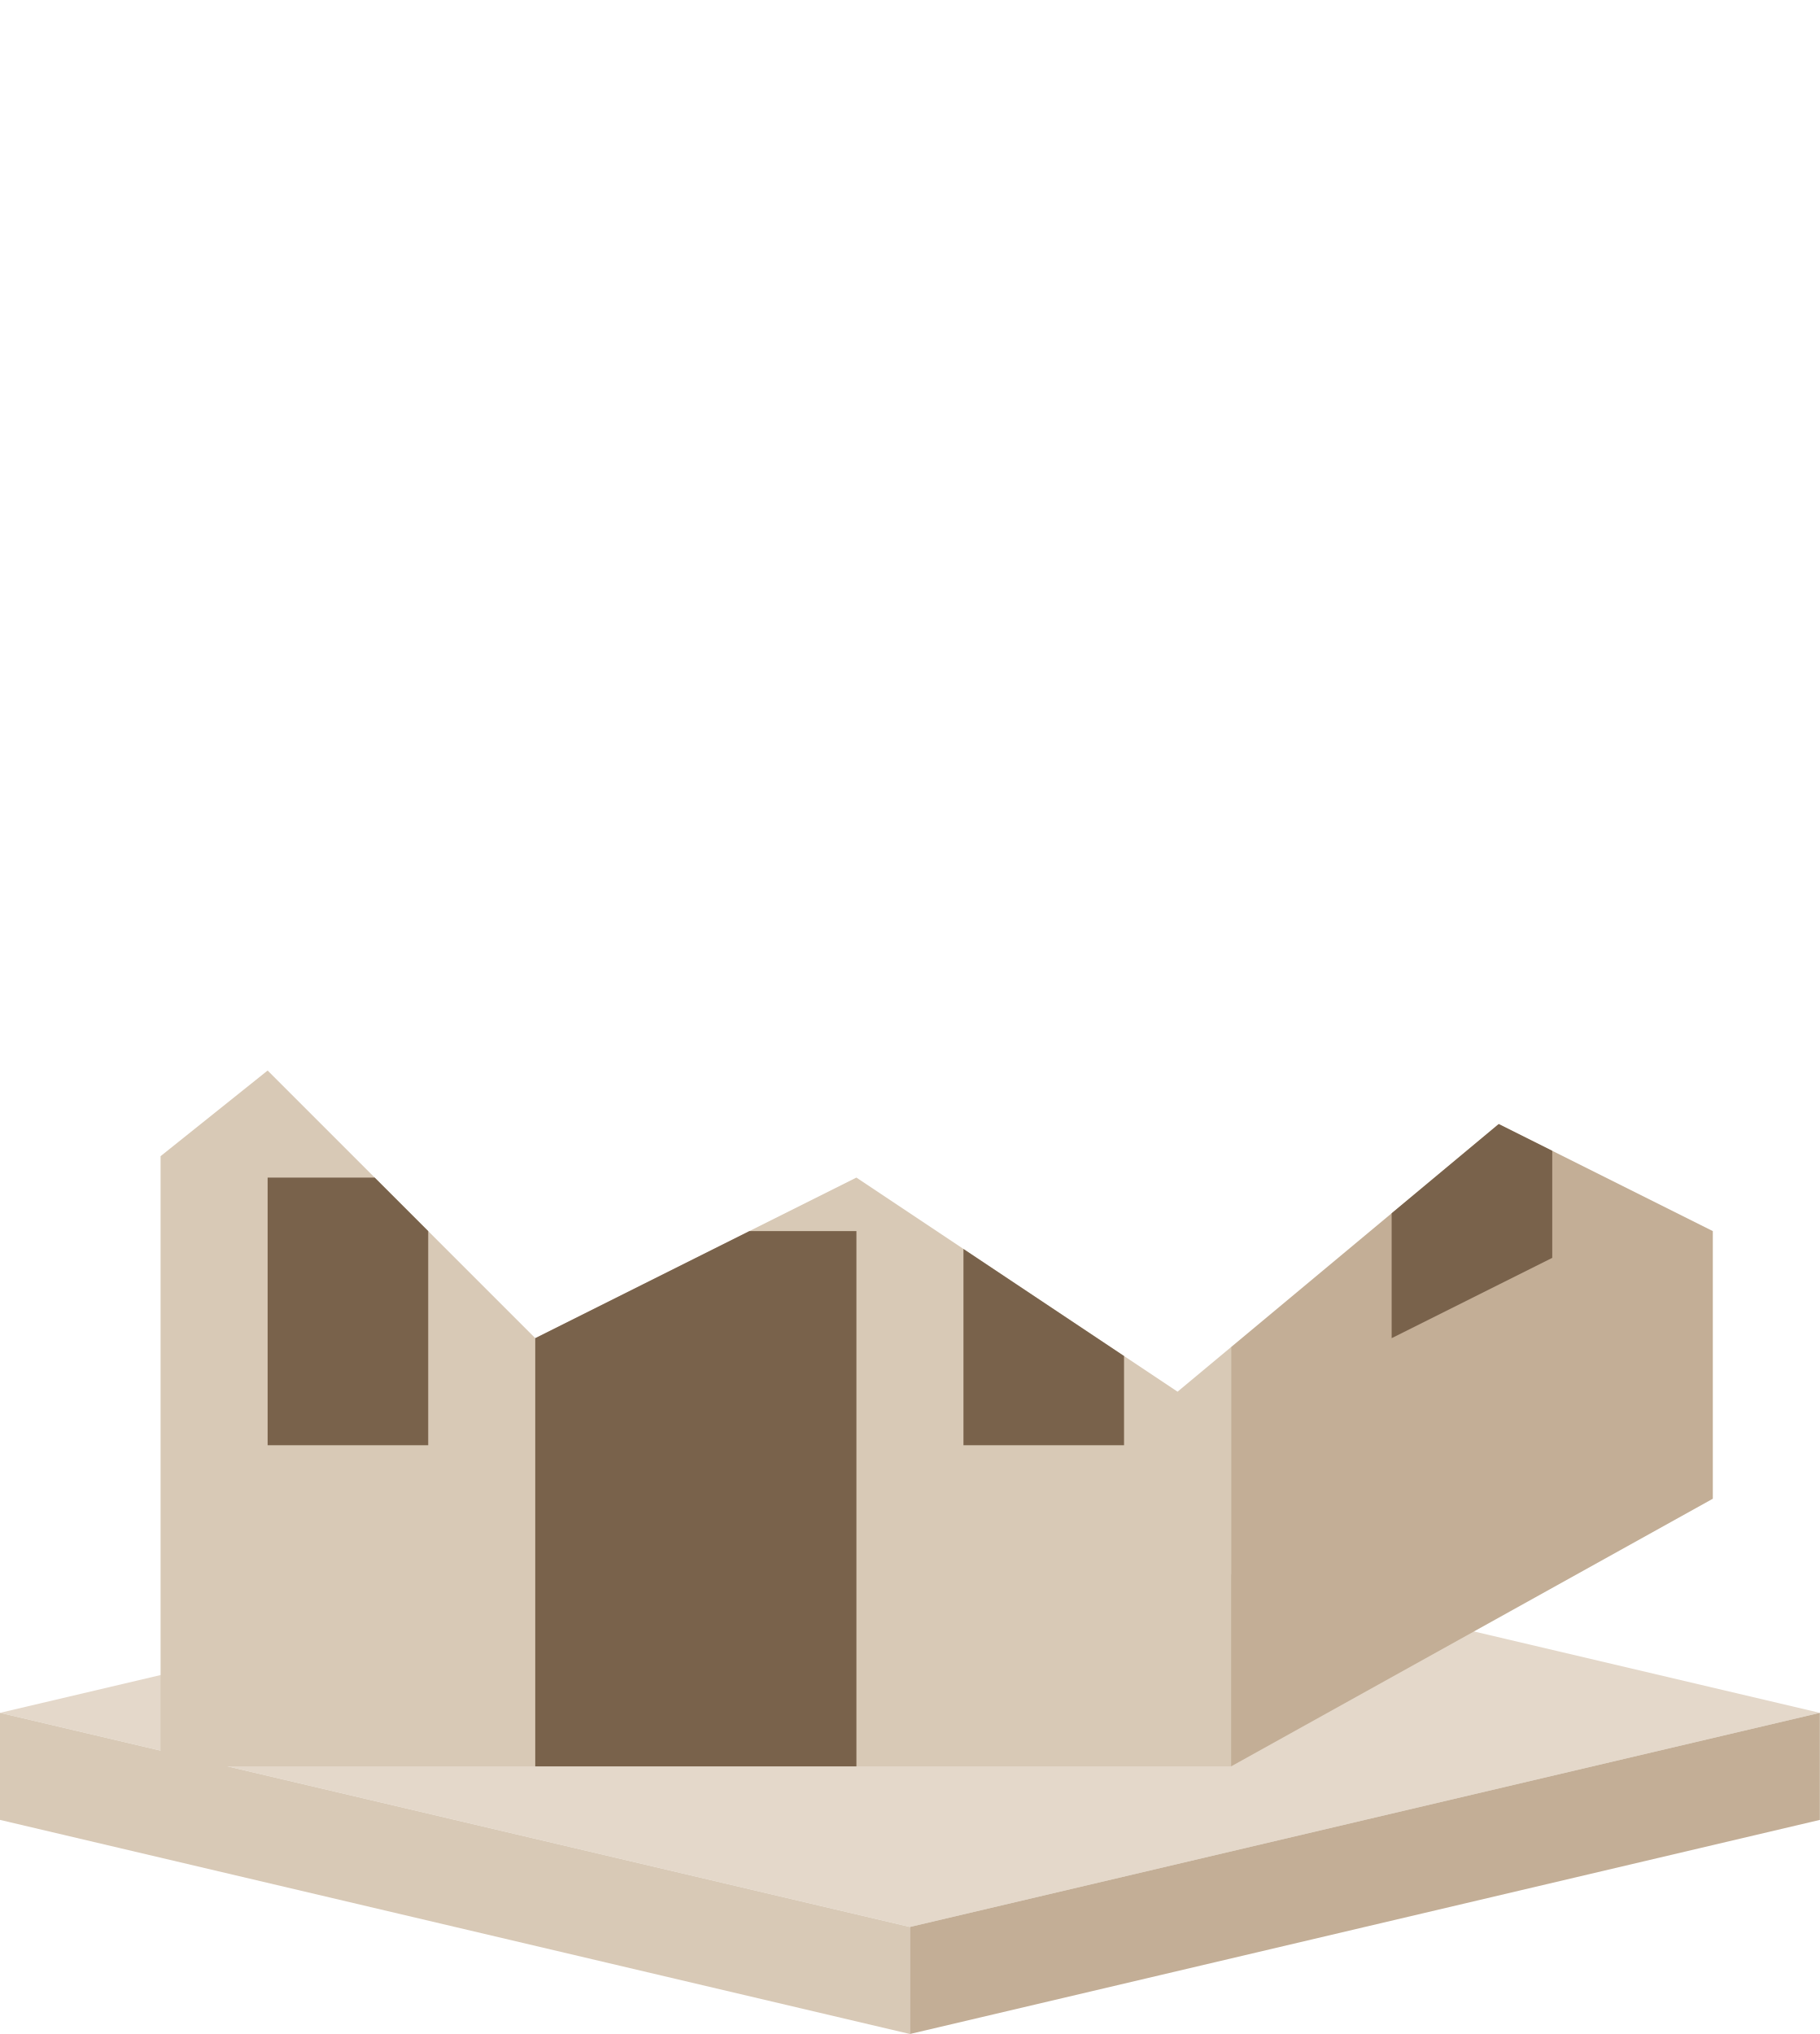
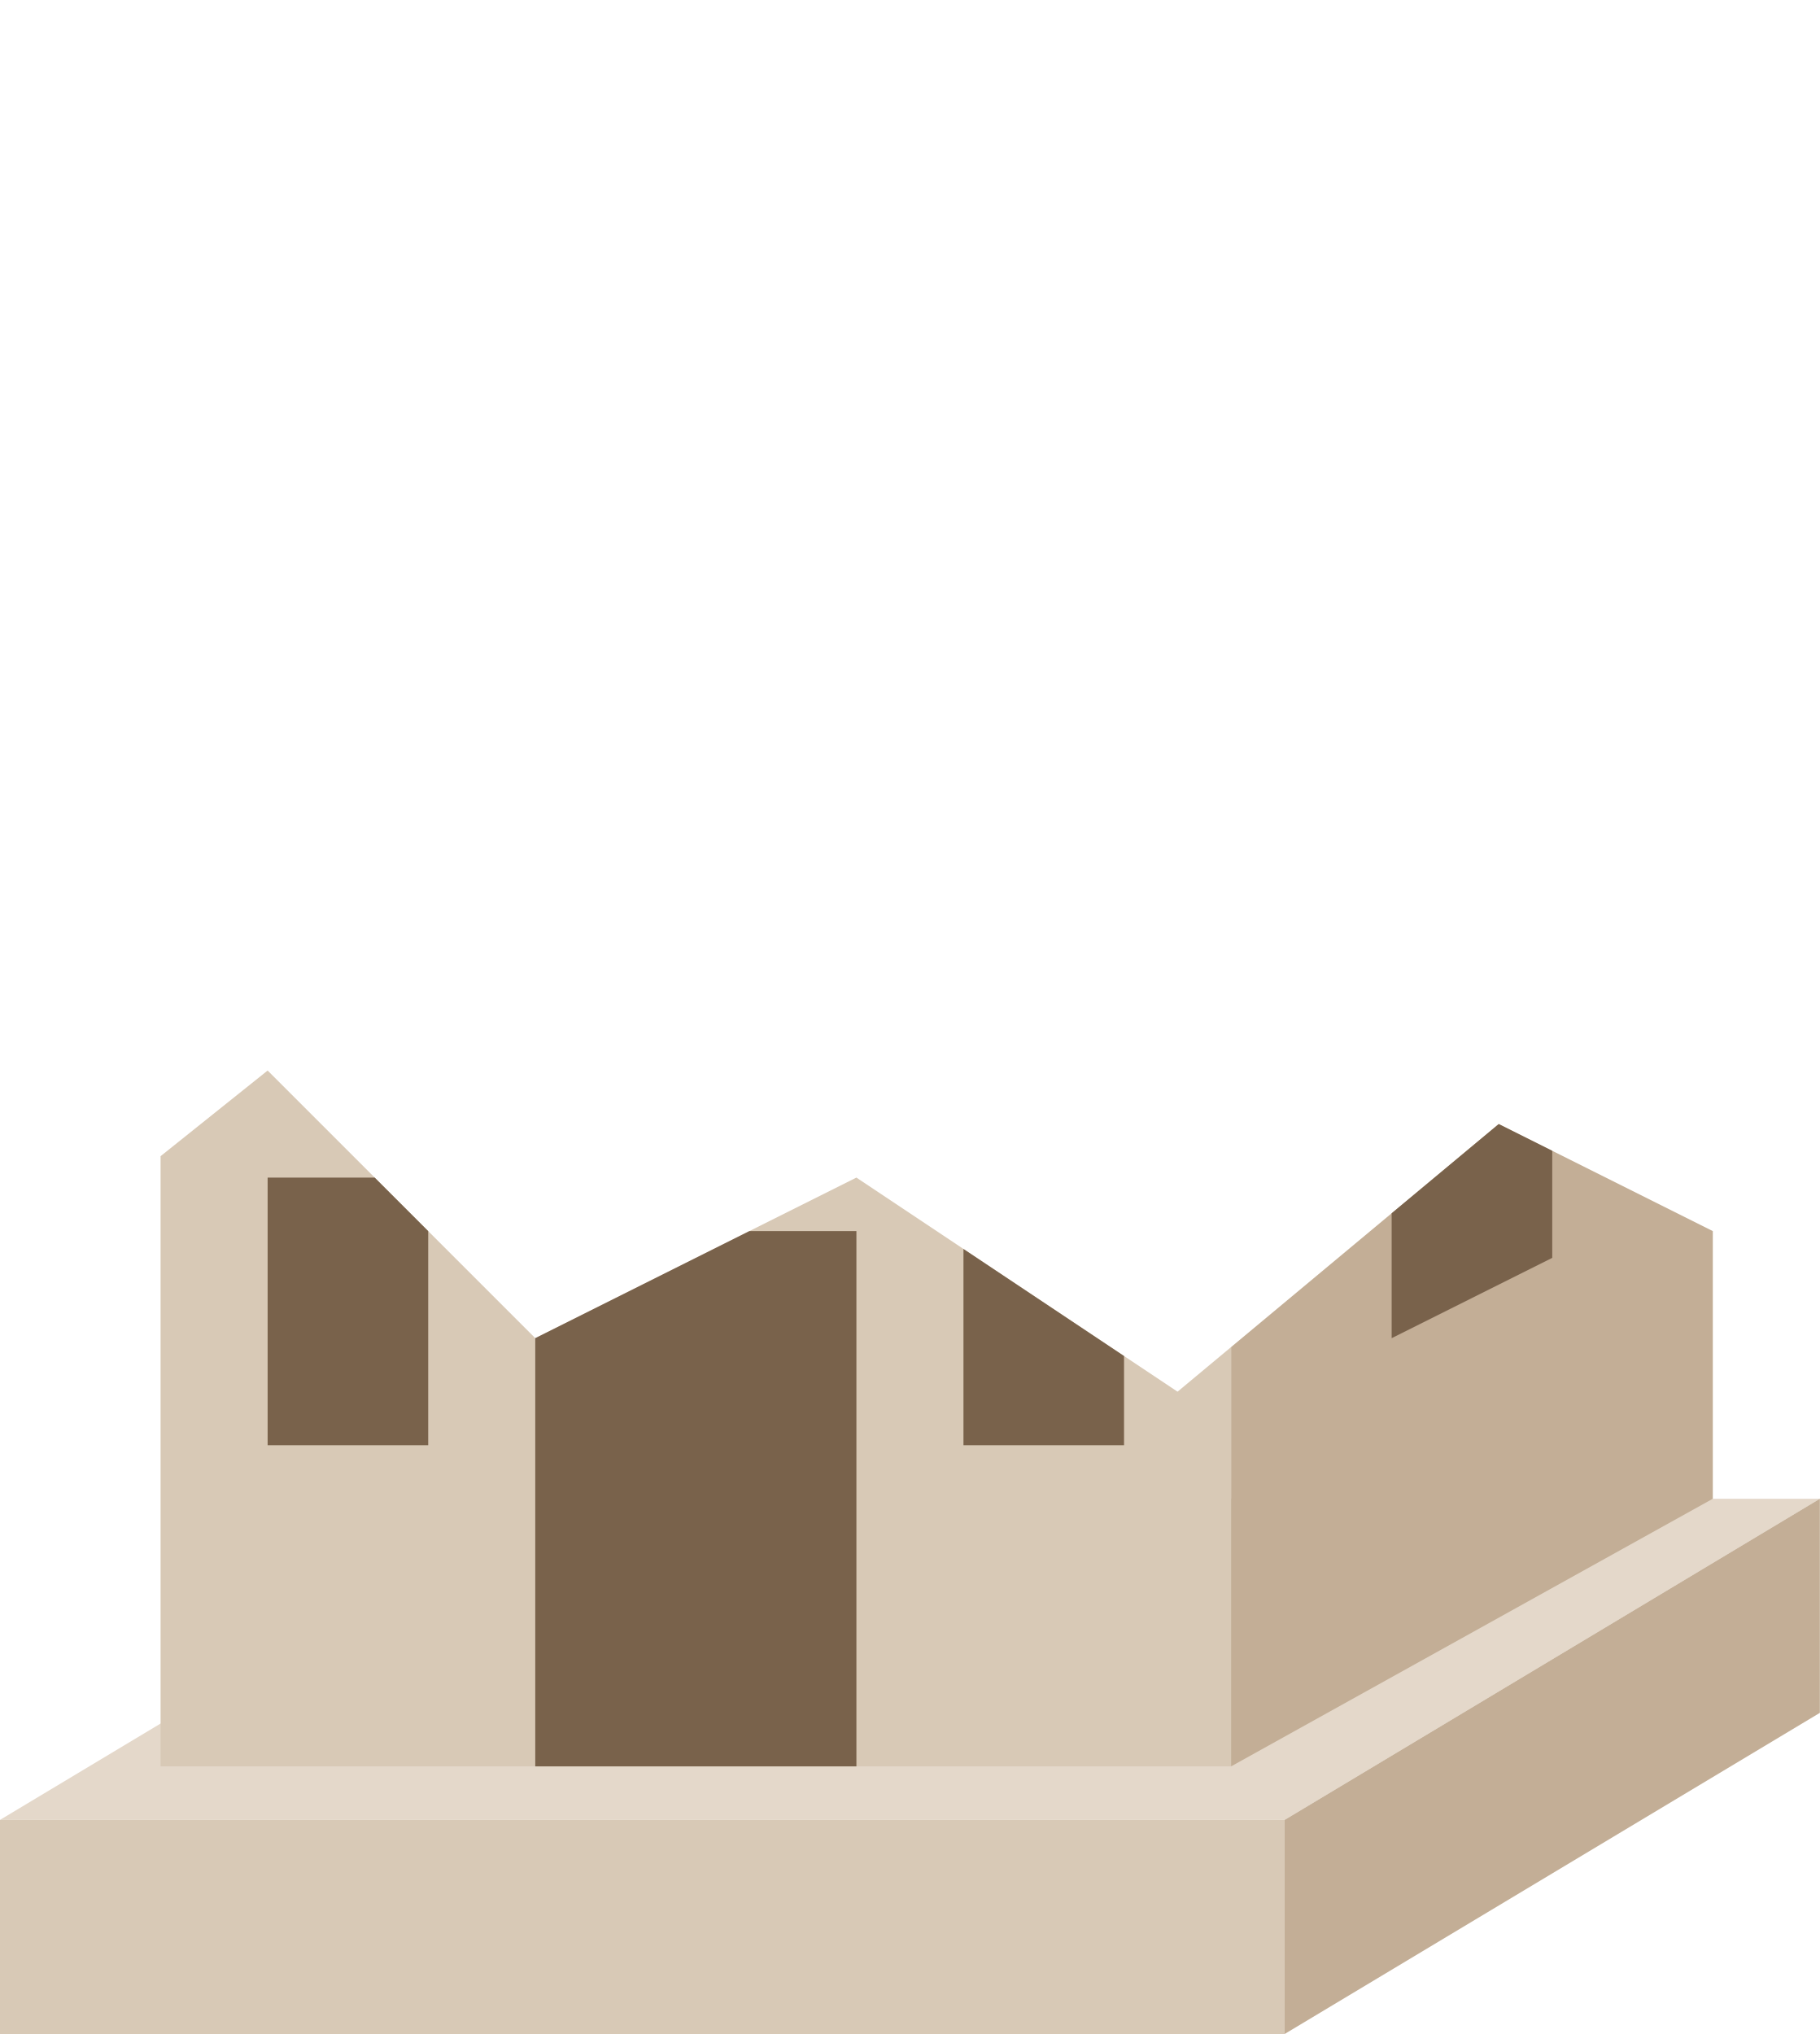
<svg xmlns="http://www.w3.org/2000/svg" width="34" height="38" viewBox="0 0 34 38">
  <defs>
    <clipPath id="prelom">
      <polygon points="0,24 5,20 10,25 16,22 22,26 28,21 34,24 34,38 0,38" />
    </clipPath>
  </defs>
  <g clip-path="url(#prelom)">
-     <path fill="#e4d8ca" d="M0 32 17 28 34 32 17 36Z" />
-     <path fill="#d8c9b6" d="M0 32 17 36V38L0 34Z" />
-     <path fill="#c3ae96" d="M17 36 34 32V34L17 38Z" />
+     <path fill="#e4d8ca" d="M0 34H24L34 28H10Z" />
+     <path fill="#d8c9b6" d="M0 34H24V38H0Z" />
+     <path fill="#c3ae96" d="M24 34 34 28V32L24 38Z" />
    <path fill="#d8c9b6" d="M3 17H23V33H3Z" />
    <path fill="#c3ae96" d="M23 17 32 12V28L23 33Z" />
    <path fill="#e4d8ca" d="M1 18 13 5 25 18Z" />
    <path fill="#b49a7f" d="M13 5 22 1 34 13 25 18Z" />
    <path fill="#c3ae96" d="M1 18H25V20H1Z" />
    <path fill="#79624b" d="M10 23H16V33H10ZM5 22H8V27H5ZM18 22H21V27H18ZM26 20 29 18.5V23.5L26 25Z" />
  </g>
</svg>
